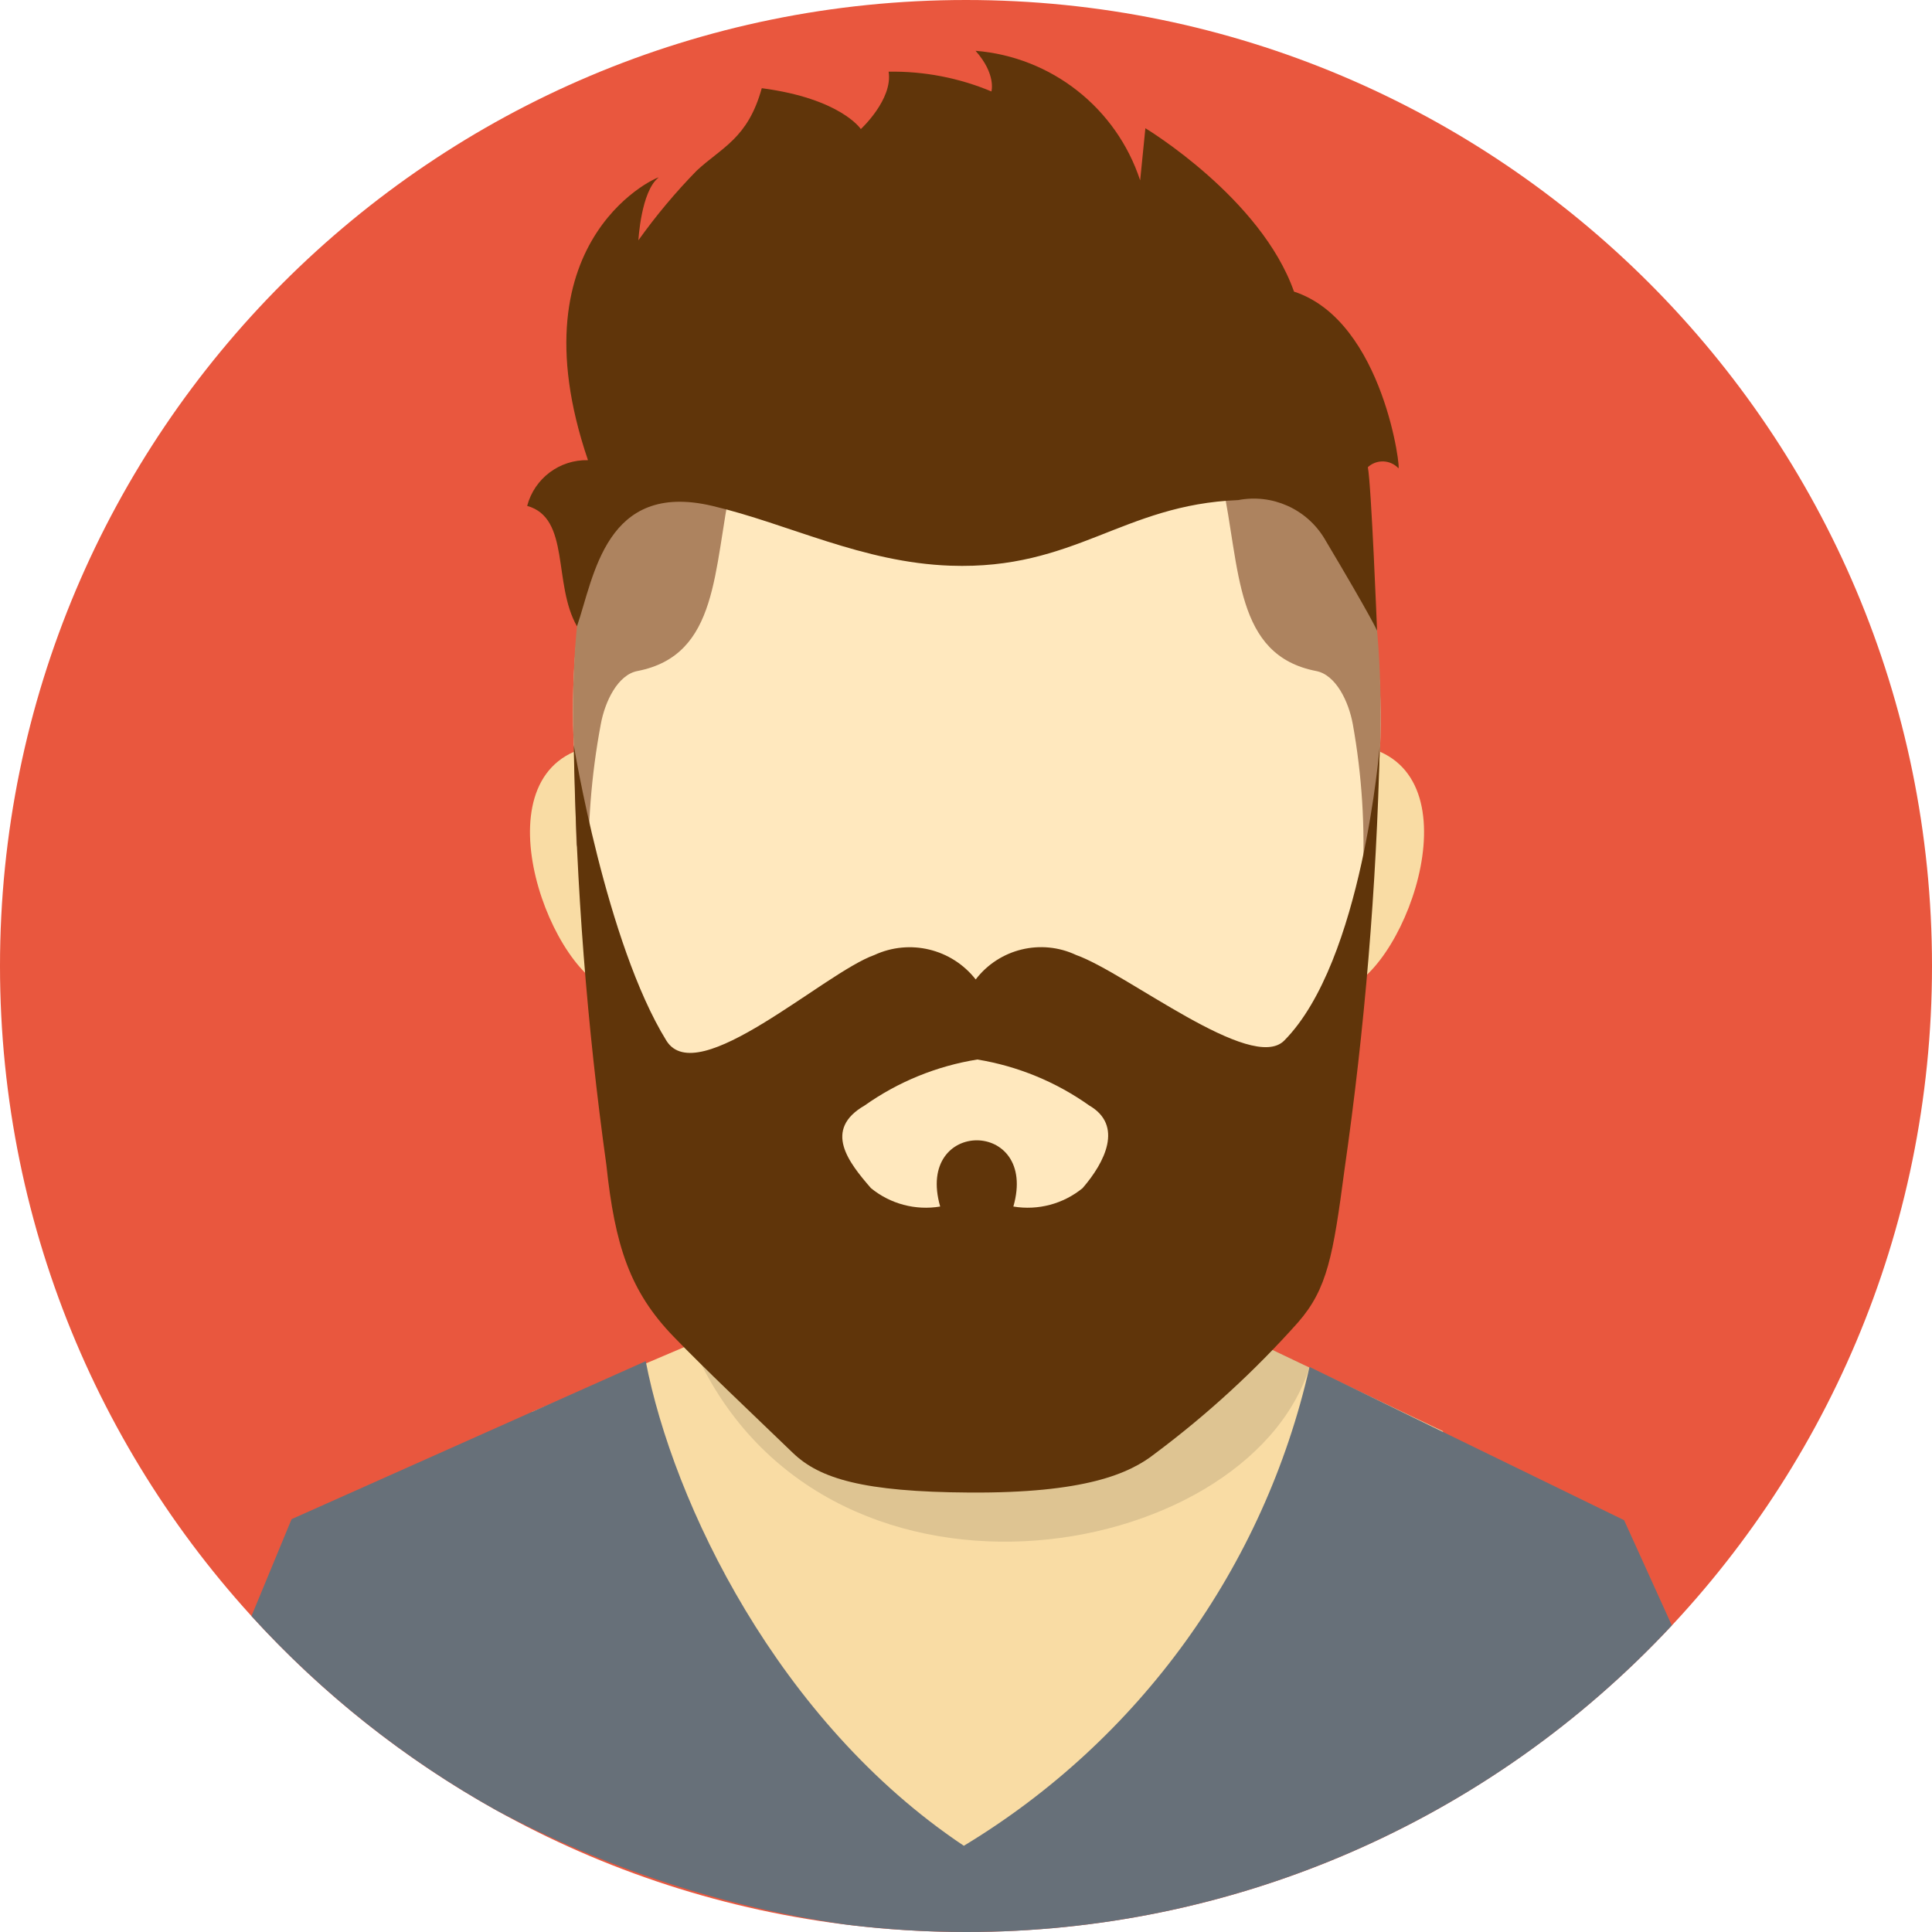
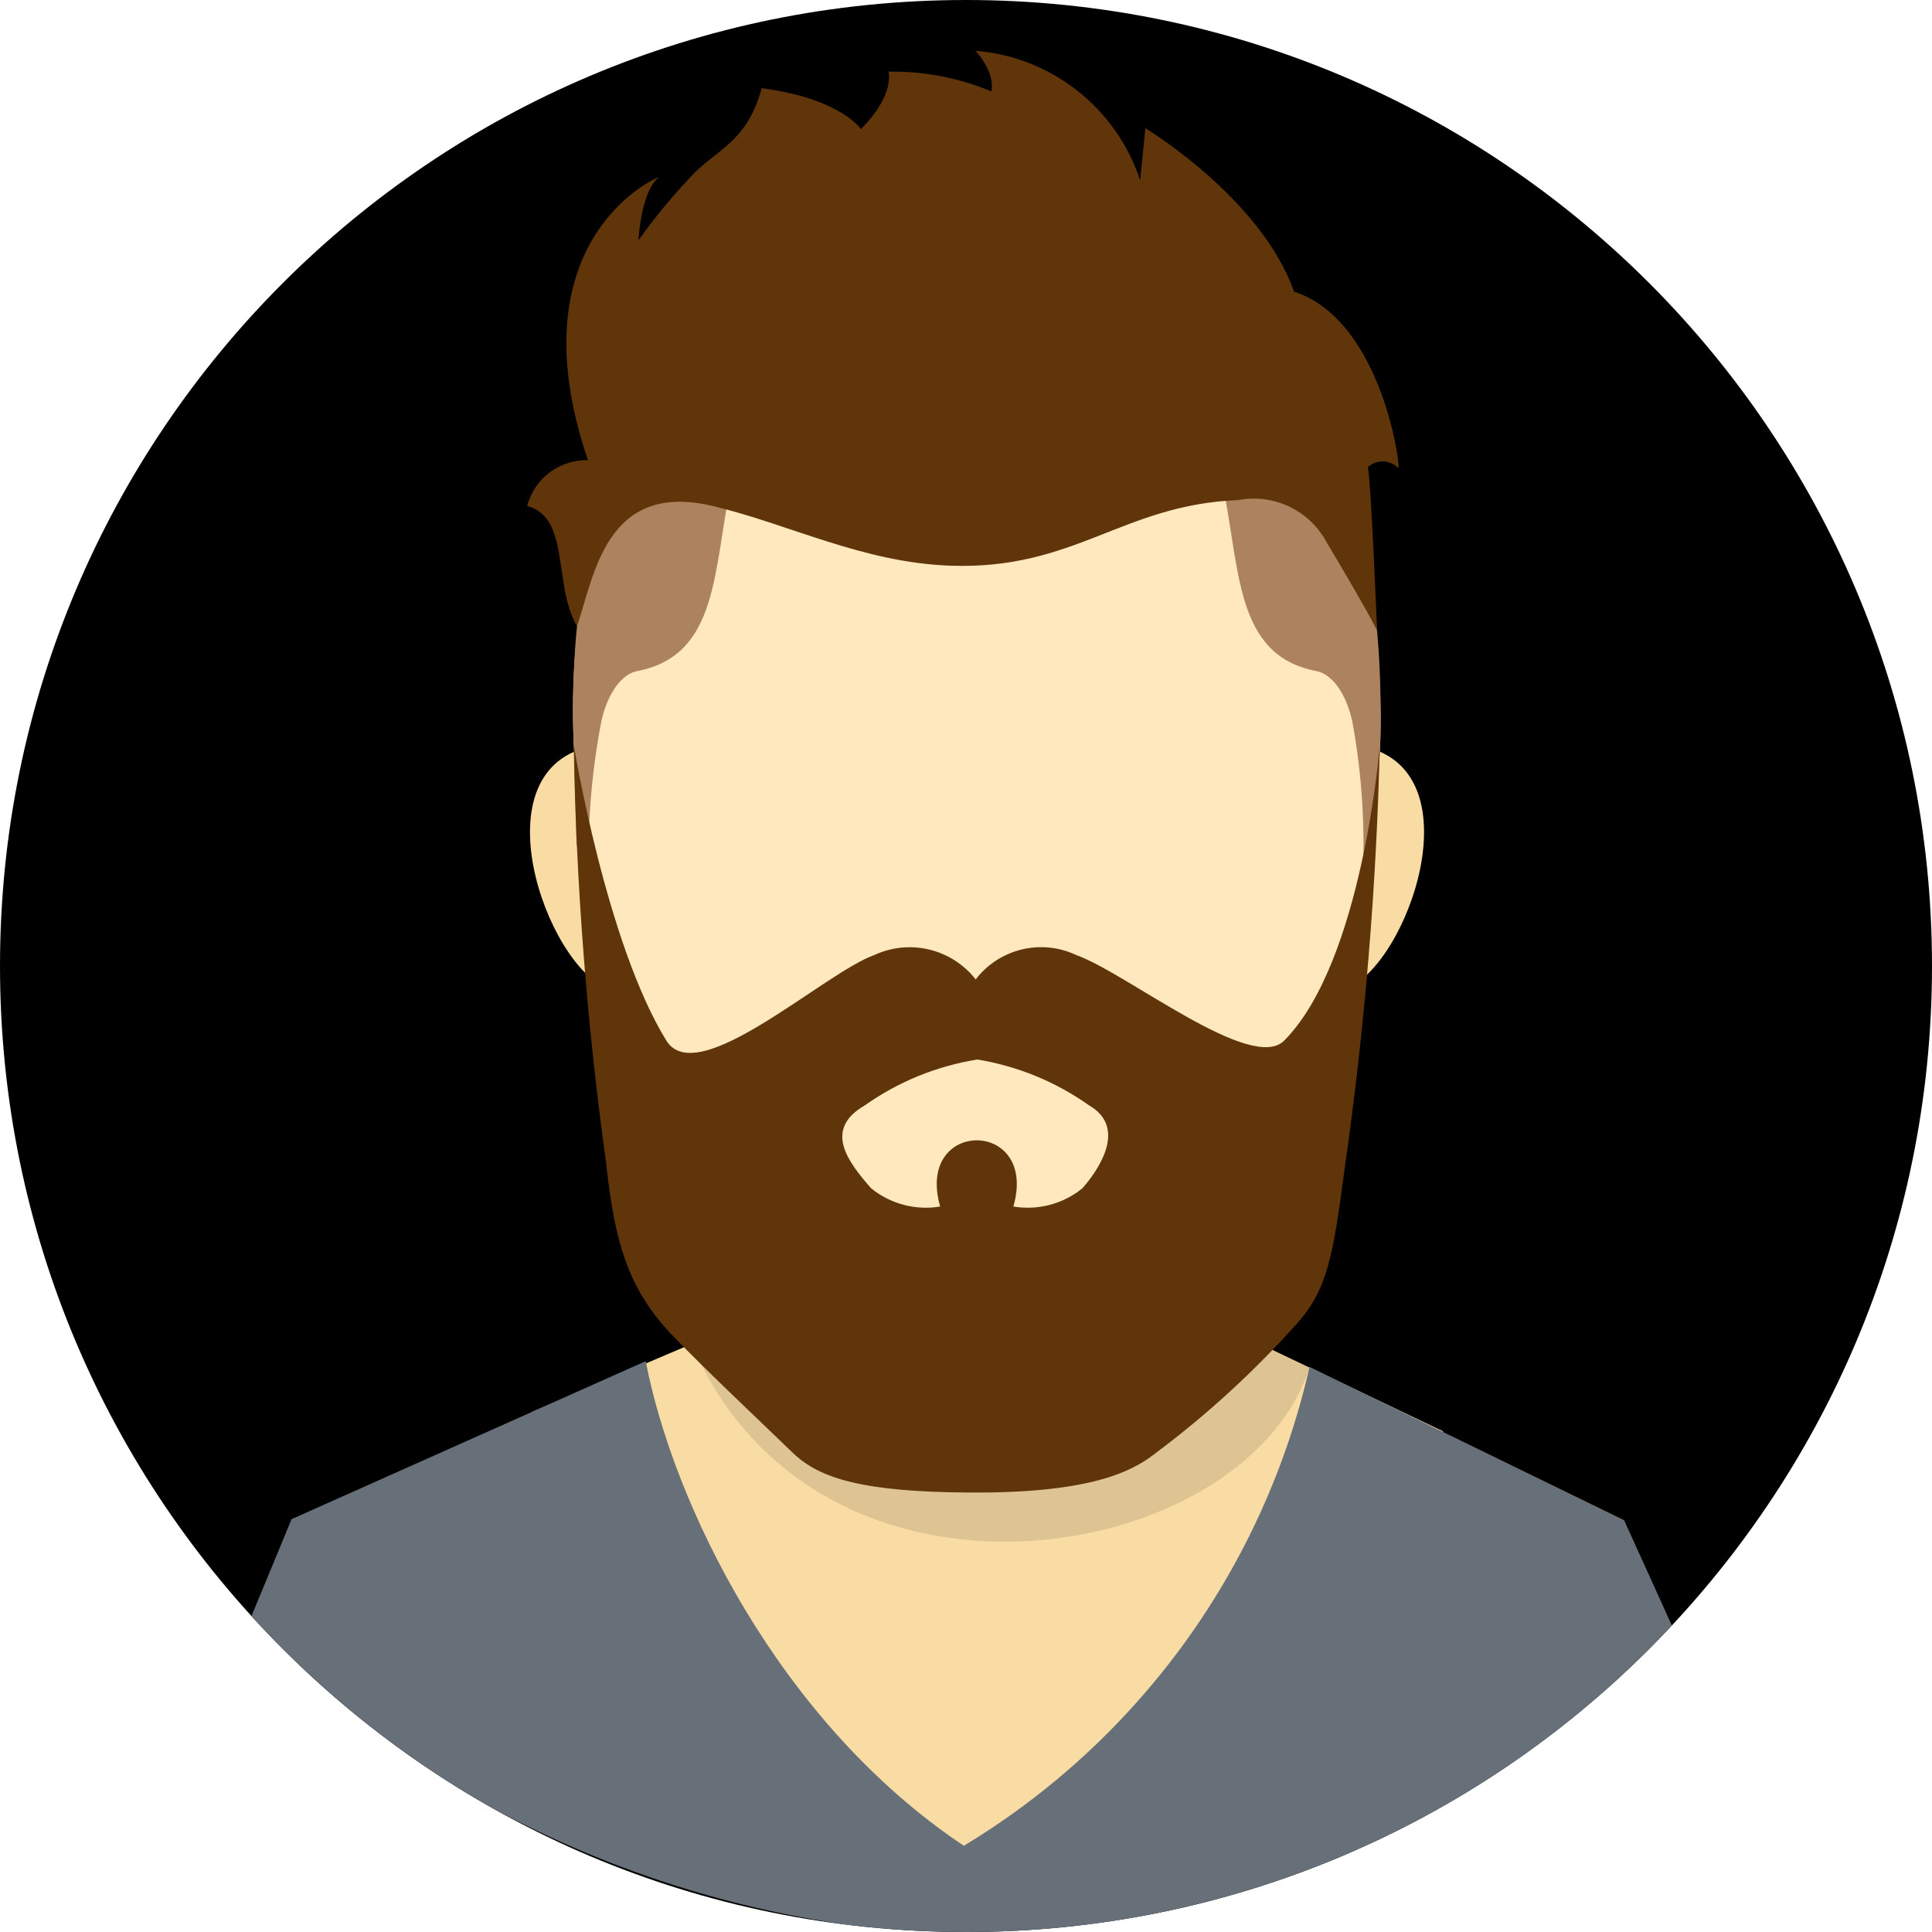
<svg xmlns="http://www.w3.org/2000/svg" viewBox="0 0 61.8 61.8" id="avatar">
  <g data-name="Layer 2">
    <g data-name="—ÎÓÈ 1">
-       <circle cx="30.9" cy="30.9" r="30.9" fill="#e9573e" />
+       <circle cx="30.9" cy="30.9" r="30.9" fill="currentColor" />
      <path fill="#f9dca4" fill-rule="evenodd" d="M23.255 38.68l15.907.149v3.617l7.002 3.339-15.687 14.719-13.461-15.34 6.239-2.656V38.68z" />
      <path fill="#677079" fill-rule="evenodd" d="M53.478 51.993A30.813 30.813 0 0 1 30.9 61.8a31.226 31.226 0 0 1-3.837-.237A34.071 34.071 0 0 1 15.9 57.919a31.034 31.034 0 0 1-7.856-6.225l1.283-3.1 11.328-5.054c.875 4.536 4.235 11.535 10.176 15.502a24.128 24.128 0 0 0 11.057-15.318l10.063 4.903z" />
      <path fill-rule="evenodd" d="M39.791 42.745c.728.347 1.973.928 2.094.999-2.03 6.368-15.72 8.7-19.756-.756z" opacity=".11" />
      <path fill="#ffe8be" fill-rule="evenodd" d="M31.129 8.432c21.281 0 12.987 35.266 0 35.266-12.266 0-21.281-35.266 0-35.266z" />
      <path fill="#f9dca4" fill-rule="evenodd" d="M18.365 24.045c-3.07 1.34-.46 7.687 1.472 7.658a31.974 31.974 0 01-1.472-7.658zM44.14 24.045c3.07 1.339.46 7.687-1.471 7.658a31.993 31.993 0 001.471-7.658z" />
      <path fill="#ad835f" fill-rule="evenodd" d="M23.396 15.437c-.592 2.768-.384 5.52-3.008 6.028-.624.12-1.037.965-1.172 1.71a22.896 22.896 0 00-.38 4.931c.104.569-.396-1.092-.396-1.092l-.085-3.174s-.037-.608-.023-1.535c.03-1.88.244-4.928 1.196-5.86 1.421-1.39 3.868-1.008 3.868-1.008zM39.095 15.437c.592 2.768.385 5.52 3.008 6.028.624.12 1.038.965 1.172 1.71a21.808 21.808 0 01.312 4.947c-.105.57.395-1.092.395-1.092l.166-3.178s.025-.62.01-1.547c-.028-1.88-.242-4.928-1.195-5.86-1.421-1.39-3.868-1.008-3.868-1.008z" />
      <path fill="#60350a" fill-rule="evenodd" d="M25.364 46.477c-1.51-1.457-2.718-2.587-3.814-3.718-1.405-1.451-1.881-2.922-2.154-5.498a110.846 110.846 0 01-1.043-13.43s1.034 6.333 2.962 9.455c.99 1.603 5.04-2.165 6.655-2.738a2.683 2.683 0 013.24.782 2.636 2.636 0 013.213-.782c1.616.573 5.61 3.792 6.656 2.738 2.515-2.536 3.057-9.446 3.057-9.446a113.885 113.885 0 01-1.129 13.576c-.363 2.746-.547 3.81-1.486 4.884a30.775 30.775 0 01-4.57 4.193c-.828.656-2.267 1.272-5.933 1.25-3.406-.02-4.803-.446-5.654-1.267zM39.604 15.997a2.638 2.638 0 012.76 1.227c1.556 2.613 1.685 2.95 1.685 2.95s-.184-4.674-.295-5.23a.697.697 0 01.973.028c.11.222-.444-4.7-3.335-5.644-1.057-3.002-4.754-5.226-4.754-5.226l-.167 1.668a6.056 6.056 0 00-5.265-4.145c.667.751.507 1.3.507 1.3a8.152 8.152 0 00-3.288-.632c.14.889-.889 1.835-.889 1.835s-.639-.974-3.169-1.307c-.445 1.612-1.28 1.89-2.085 2.641a18.92 18.92 0 00-1.861 2.224s.083-1.557.639-2.002c.209-.138-4.716 1.803-2.252 9.036a1.962 1.962 0 00-1.945 1.462c1.39.389.815 2.49 1.593 3.852.547-1.58.909-4.658 4.328-3.852 2.448.577 4.798 1.814 7.62 1.913 3.987.139 5.501-1.954 9.2-2.098z" />
      <path fill="#ffe8be" fill-rule="evenodd" d="M32.415 38.594a2.774 2.774 0 0 0 2.214-.588c.72-.83 1.307-2.009.215-2.643a8.583 8.583 0 0 0-3.581-1.472 8.595 8.595 0 0 0-3.604 1.47c-1.34.775-.52 1.815.201 2.645a2.774 2.774 0 0 0 2.214.588c-.811-2.824 3.153-2.824 2.341 0z" />
    </g>
  </g>
</svg>
